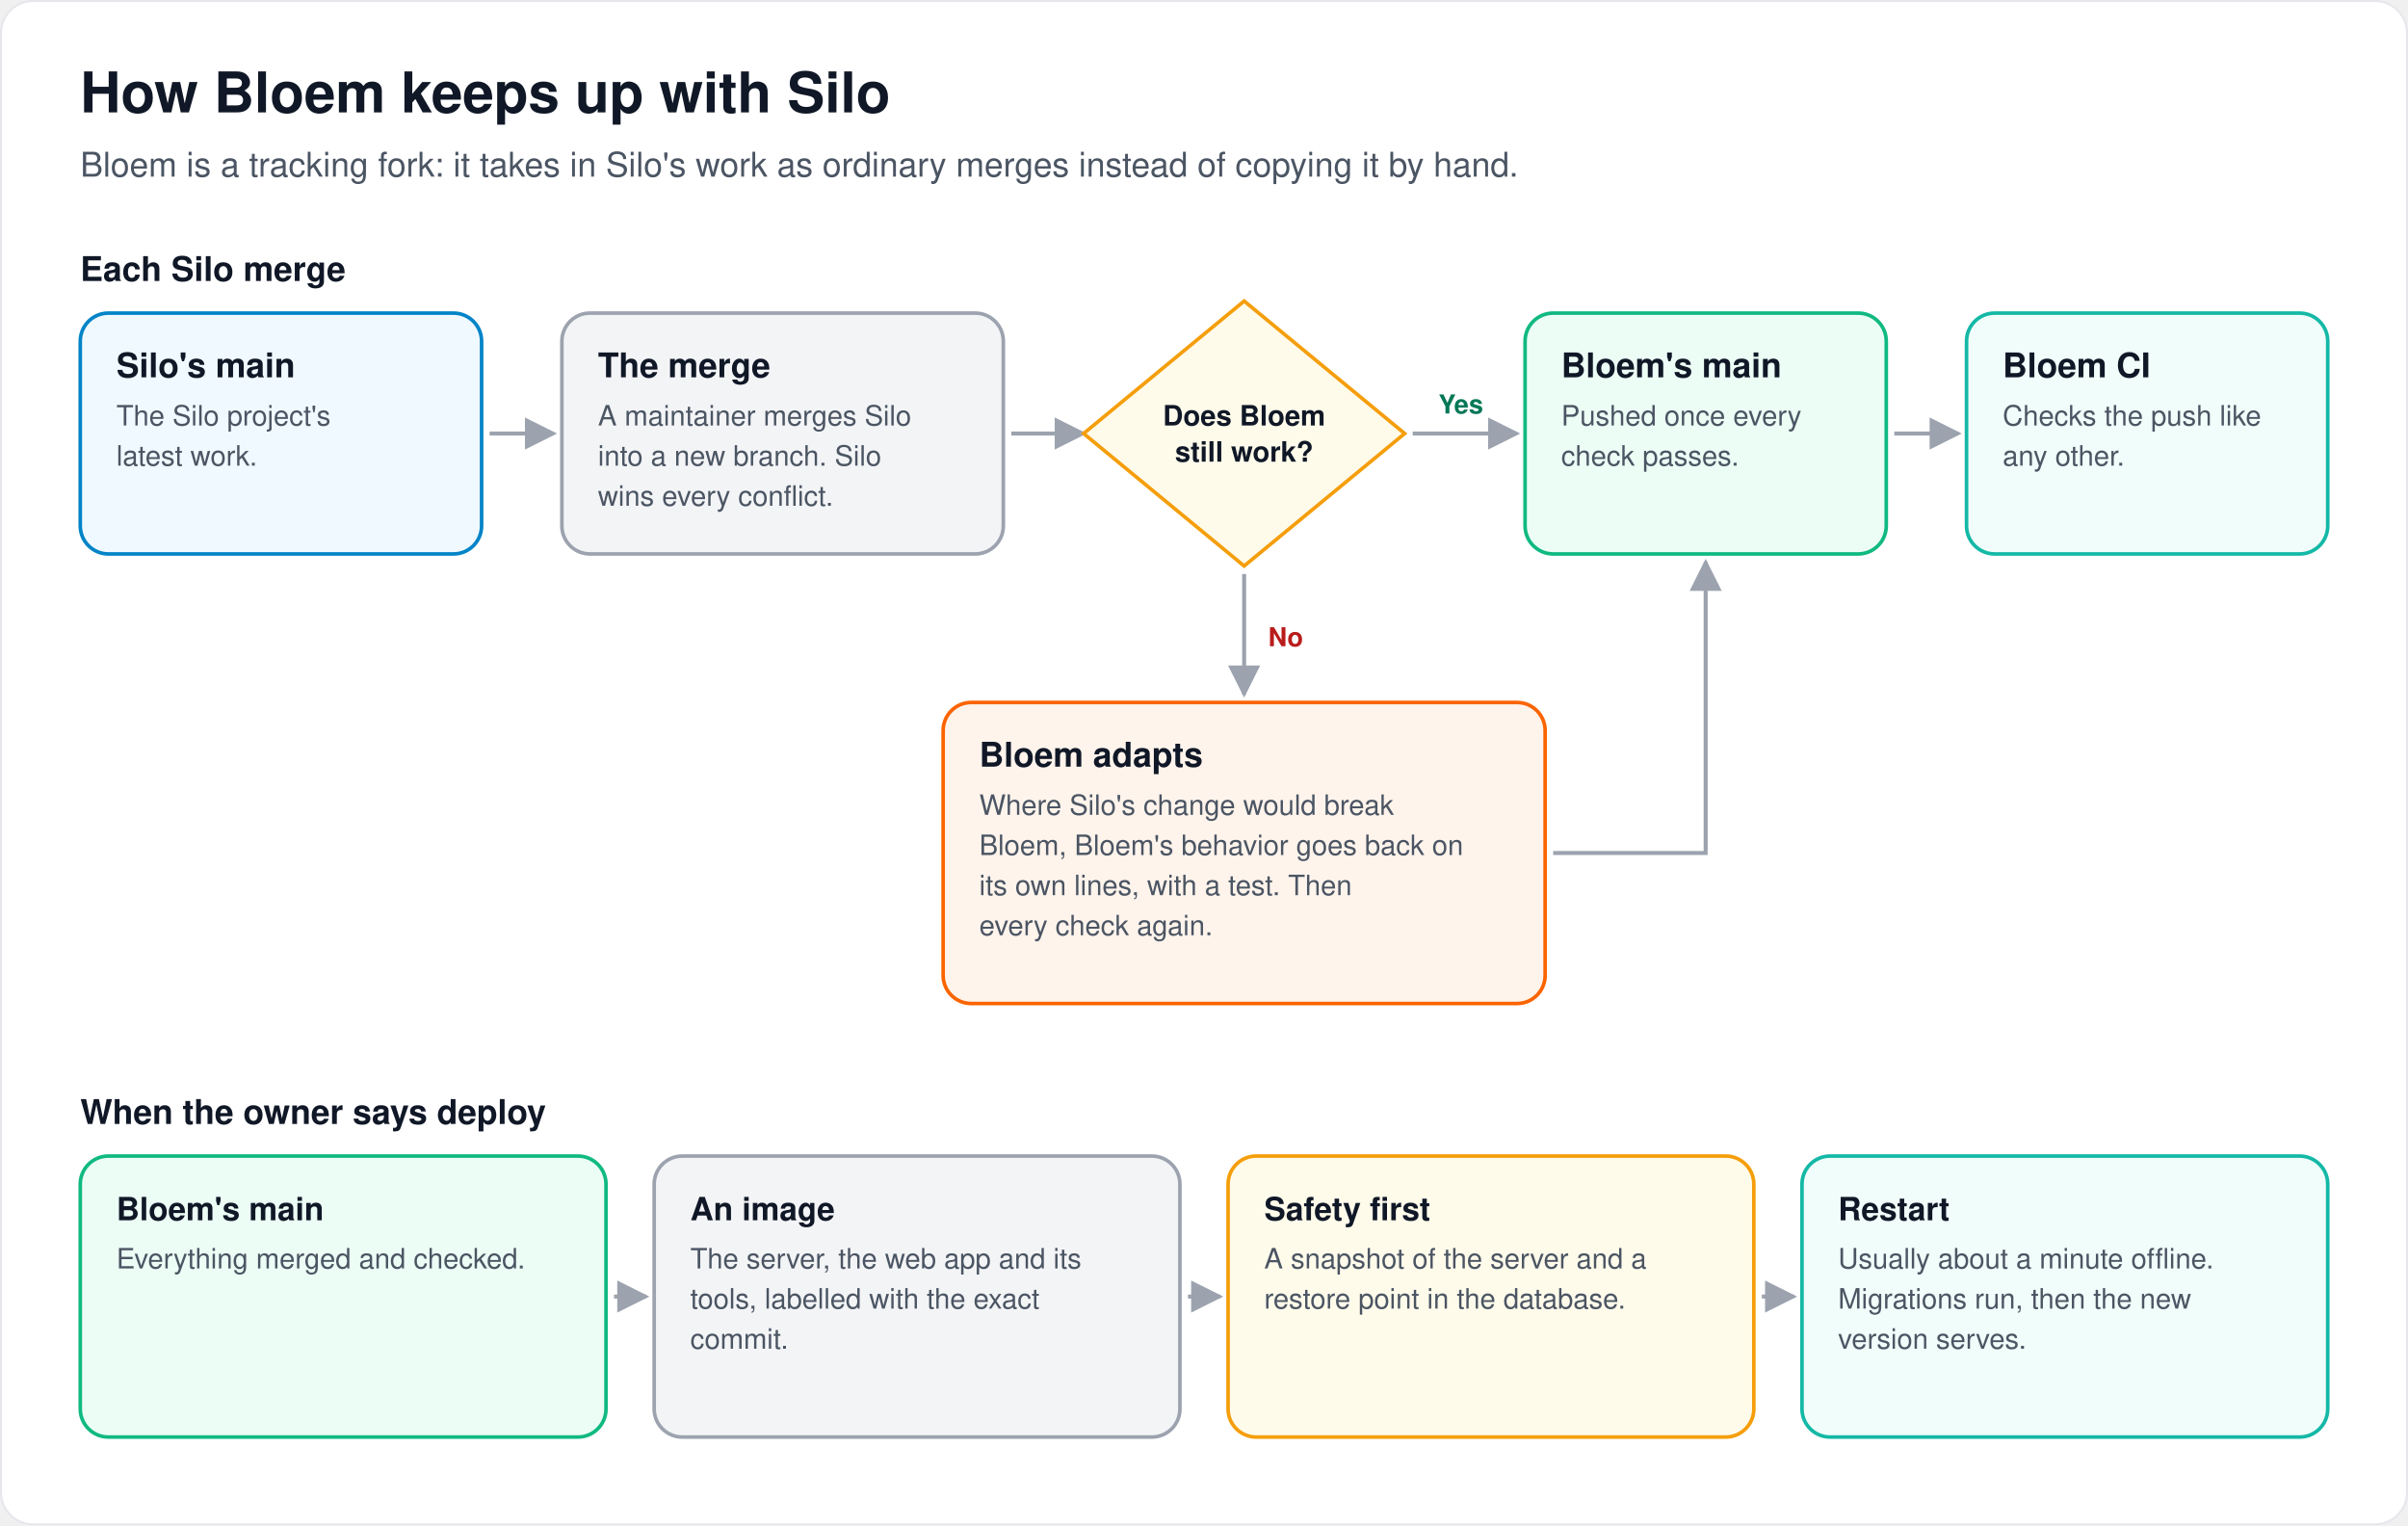
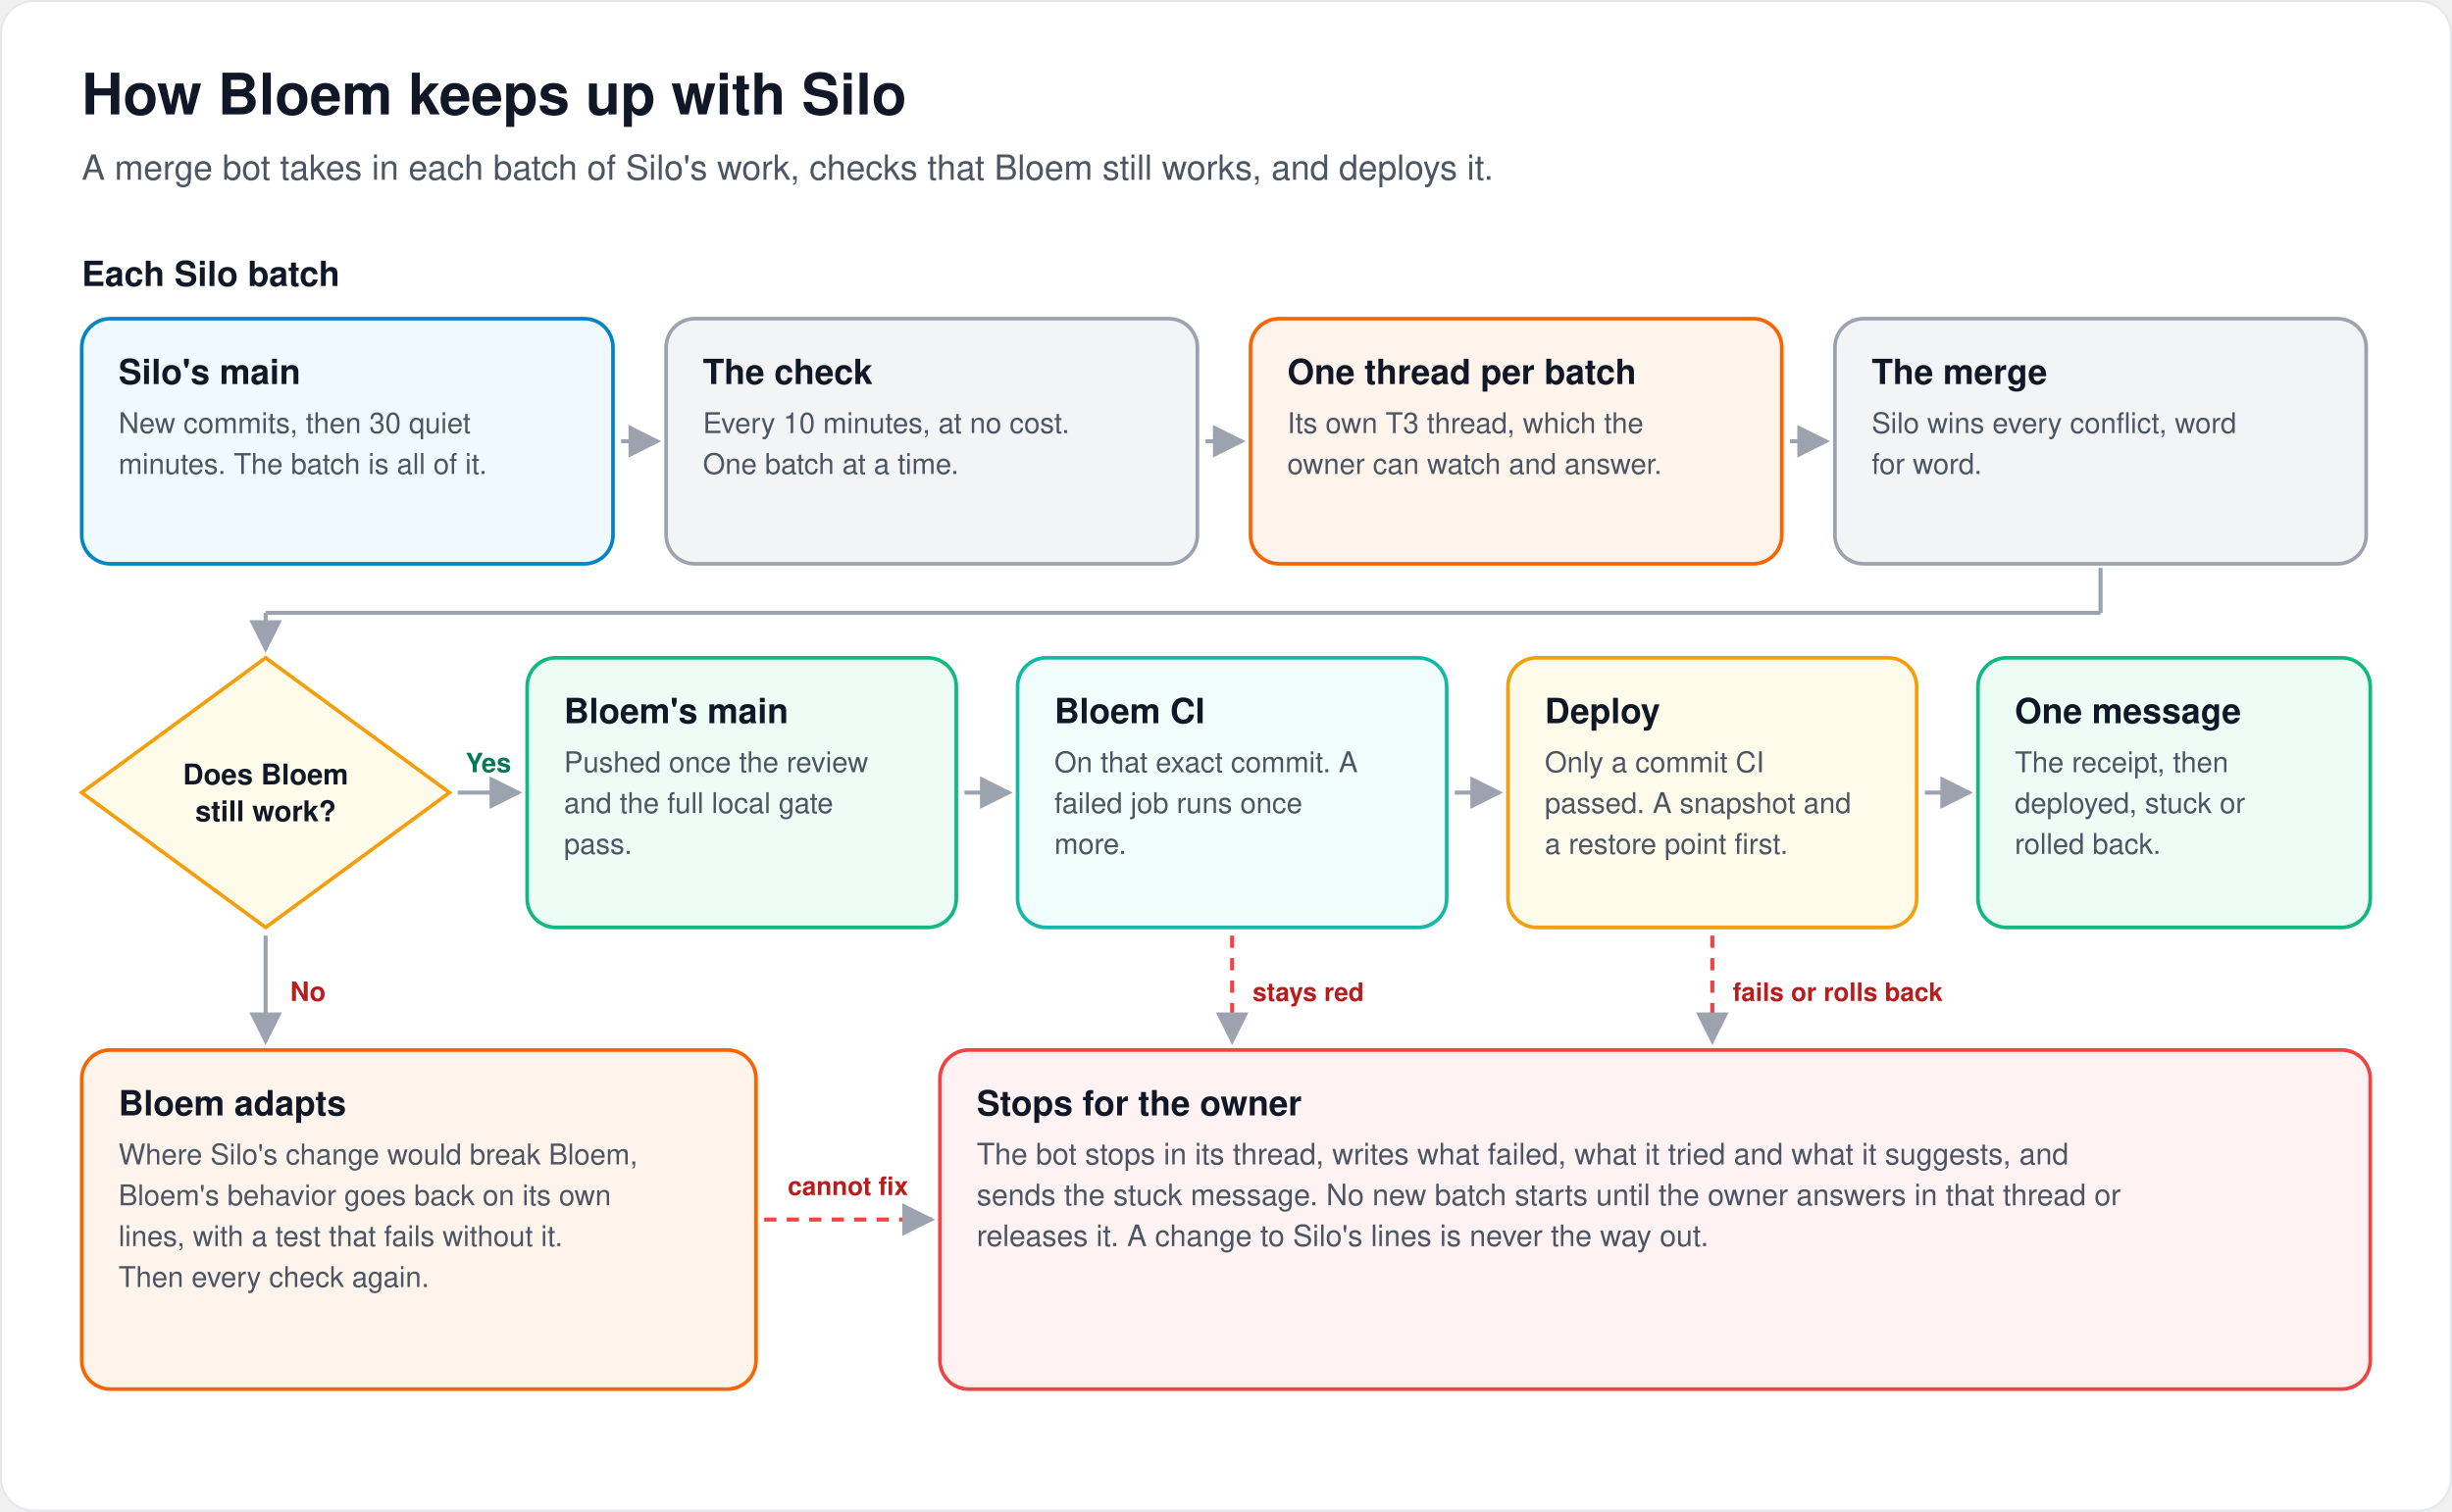
- <svg xmlns="http://www.w3.org/2000/svg" width="1200" height="760" viewBox="0 0 1200 760" role="img" aria-labelledby="t d" font-family="'Segoe UI', 'Helvetica Neue', Helvetica, Arial, sans-serif">
+ <svg xmlns="http://www.w3.org/2000/svg" width="1200" height="740" viewBox="0 0 1200 740" role="img" aria-labelledby="t d" font-family="'Segoe UI', 'Helvetica Neue', Helvetica, Arial, sans-serif">
  <defs>
    <marker id="arrow" viewBox="0 0 10 10" refX="9" refY="5" markerWidth="8" markerHeight="8" orient="auto-start-reverse">
      <path d="M0,0 L10,5 L0,10 z" fill="#9CA3AF" />
    </marker>
  </defs>
-   <rect x="0.5" y="0.5" width="1199" height="759" rx="16" fill="#FFFFFF" stroke="#E5E7EB" />
+   <rect x="0.5" y="0.5" width="1199" height="739" rx="16" fill="#FFFFFF" stroke="#E5E7EB" />
  <text x="40" y="56" font-size="28" font-weight="700" fill="#101827" text-anchor="start">How Bloem keeps up with Silo</text>
-   <text x="40" y="88" font-size="17" font-weight="normal" fill="#4B5563" text-anchor="start">Bloem is a tracking fork: it takes in Silo's work as ordinary merges instead of copying it by hand.</text>
-   <text x="40" y="140" font-size="17" font-weight="700" fill="#101827" text-anchor="start">Each Silo merge</text>
-   <rect x="40" y="156" width="200" height="120" rx="14" fill="#F0F9FF" stroke="#0284C7" stroke-width="1.8" />
+   <text x="40" y="88" font-size="17" font-weight="normal" fill="#4B5563" text-anchor="start">A merge bot takes in each batch of Silo's work, checks that Bloem still works, and deploys it.</text>
+   <text x="40" y="140" font-size="17" font-weight="700" fill="#101827" text-anchor="start">Each Silo batch</text>
+   <rect x="40" y="156" width="260" height="120" rx="14" fill="#F0F9FF" stroke="#0284C7" stroke-width="1.8" />
  <text x="58" y="188" font-size="17" font-weight="700" fill="#101827" text-anchor="start">Silo's main</text>
-   <text x="58" y="212" font-size="14" font-weight="normal" fill="#4B5563" text-anchor="start">The Silo project's</text>
-   <text x="58" y="232" font-size="14" font-weight="normal" fill="#4B5563" text-anchor="start">latest work.</text>
-   <line x1="244" y1="216" x2="276" y2="216" stroke="#9CA3AF" stroke-width="2" marker-end="url(#arrow)" />
-   <rect x="280" y="156" width="220" height="120" rx="14" fill="#F3F4F6" stroke="#9CA3AF" stroke-width="1.8" />
-   <text x="298" y="188" font-size="17" font-weight="700" fill="#101827" text-anchor="start">The merge</text>
-   <text x="298" y="212" font-size="14" font-weight="normal" fill="#4B5563" text-anchor="start">A maintainer merges Silo</text>
-   <text x="298" y="232" font-size="14" font-weight="normal" fill="#4B5563" text-anchor="start">into a new branch. Silo</text>
-   <text x="298" y="252" font-size="14" font-weight="normal" fill="#4B5563" text-anchor="start">wins every conflict.</text>
-   <line x1="504" y1="216" x2="540" y2="216" stroke="#9CA3AF" stroke-width="2" marker-end="url(#arrow)" />
-   <path d="M620,150 L700,216 L620,282 L540,216 Z" fill="#FFFBEB" stroke="#F59E0B" stroke-width="1.8" />
-   <text x="620" y="212" font-size="14" font-weight="700" fill="#101827" text-anchor="middle">Does Bloem</text>
-   <text x="620" y="230" font-size="14" font-weight="700" fill="#101827" text-anchor="middle">still work?</text>
-   <line x1="704" y1="216" x2="756" y2="216" stroke="#9CA3AF" stroke-width="2" marker-end="url(#arrow)" />
-   <text x="728" y="206" font-size="13" font-weight="700" fill="#047857" text-anchor="middle">Yes</text>
-   <rect x="760" y="156" width="180" height="120" rx="14" fill="#ECFDF5" stroke="#10B981" stroke-width="1.8" />
-   <text x="778" y="188" font-size="17" font-weight="700" fill="#101827" text-anchor="start">Bloem's main</text>
-   <text x="778" y="212" font-size="14" font-weight="normal" fill="#4B5563" text-anchor="start">Pushed once every</text>
-   <text x="778" y="232" font-size="14" font-weight="normal" fill="#4B5563" text-anchor="start">check passes.</text>
-   <line x1="944" y1="216" x2="976" y2="216" stroke="#9CA3AF" stroke-width="2" marker-end="url(#arrow)" />
-   <rect x="980" y="156" width="180" height="120" rx="14" fill="#F0FDFA" stroke="#14B8A6" stroke-width="1.8" />
-   <text x="998" y="188" font-size="17" font-weight="700" fill="#101827" text-anchor="start">Bloem CI</text>
-   <text x="998" y="212" font-size="14" font-weight="normal" fill="#4B5563" text-anchor="start">Checks the push like</text>
-   <text x="998" y="232" font-size="14" font-weight="normal" fill="#4B5563" text-anchor="start">any other.</text>
-   <path d="M620,286 L620,346" fill="none" stroke="#9CA3AF" stroke-width="2" marker-end="url(#arrow)" />
-   <text x="632" y="322" font-size="13" font-weight="700" fill="#B91C1C" text-anchor="start">No</text>
-   <rect x="470" y="350" width="300" height="150" rx="14" fill="#FFF4EC" stroke="#FA6400" stroke-width="1.8" />
-   <text x="488" y="382" font-size="17" font-weight="700" fill="#101827" text-anchor="start">Bloem adapts</text>
-   <text x="488" y="406" font-size="14" font-weight="normal" fill="#4B5563" text-anchor="start">Where Silo's change would break</text>
-   <text x="488" y="426" font-size="14" font-weight="normal" fill="#4B5563" text-anchor="start">Bloem, Bloem's behavior goes back on</text>
-   <text x="488" y="446" font-size="14" font-weight="normal" fill="#4B5563" text-anchor="start">its own lines, with a test. Then</text>
-   <text x="488" y="466" font-size="14" font-weight="normal" fill="#4B5563" text-anchor="start">every check again.</text>
-   <path d="M774,425 L850,425 L850,280" fill="none" stroke="#9CA3AF" stroke-width="2" marker-end="url(#arrow)" />
-   <text x="40" y="560" font-size="17" font-weight="700" fill="#101827" text-anchor="start">When the owner says deploy</text>
-   <rect x="40" y="576" width="262" height="140" rx="14" fill="#ECFDF5" stroke="#10B981" stroke-width="1.8" />
-   <text x="58" y="608" font-size="16" font-weight="700" fill="#101827" text-anchor="start">Bloem's main</text>
-   <text x="58" y="632" font-size="14" font-weight="normal" fill="#4B5563" text-anchor="start">Everything merged and checked.</text>
-   <line x1="306" y1="646" x2="322" y2="646" stroke="#9CA3AF" stroke-width="2" marker-end="url(#arrow)" />
-   <rect x="326" y="576" width="262" height="140" rx="14" fill="#F3F4F6" stroke="#9CA3AF" stroke-width="1.8" />
-   <text x="344" y="608" font-size="16" font-weight="700" fill="#101827" text-anchor="start">An image</text>
-   <text x="344" y="632" font-size="14" font-weight="normal" fill="#4B5563" text-anchor="start">The server, the web app and its</text>
-   <text x="344" y="652" font-size="14" font-weight="normal" fill="#4B5563" text-anchor="start">tools, labelled with the exact</text>
-   <text x="344" y="672" font-size="14" font-weight="normal" fill="#4B5563" text-anchor="start">commit.</text>
-   <line x1="592" y1="646" x2="608" y2="646" stroke="#9CA3AF" stroke-width="2" marker-end="url(#arrow)" />
-   <rect x="612" y="576" width="262" height="140" rx="14" fill="#FFFBEB" stroke="#F59E0B" stroke-width="1.8" />
-   <text x="630" y="608" font-size="16" font-weight="700" fill="#101827" text-anchor="start">Safety first</text>
-   <text x="630" y="632" font-size="14" font-weight="normal" fill="#4B5563" text-anchor="start">A snapshot of the server and a</text>
-   <text x="630" y="652" font-size="14" font-weight="normal" fill="#4B5563" text-anchor="start">restore point in the database.</text>
-   <line x1="878" y1="646" x2="894" y2="646" stroke="#9CA3AF" stroke-width="2" marker-end="url(#arrow)" />
-   <rect x="898" y="576" width="262" height="140" rx="14" fill="#F0FDFA" stroke="#14B8A6" stroke-width="1.8" />
-   <text x="916" y="608" font-size="16" font-weight="700" fill="#101827" text-anchor="start">Restart</text>
-   <text x="916" y="632" font-size="14" font-weight="normal" fill="#4B5563" text-anchor="start">Usually about a minute offline.</text>
-   <text x="916" y="652" font-size="14" font-weight="normal" fill="#4B5563" text-anchor="start">Migrations run, then the new</text>
-   <text x="916" y="672" font-size="14" font-weight="normal" fill="#4B5563" text-anchor="start">version serves.</text>
+   <text x="58" y="212" font-size="14" font-weight="normal" fill="#4B5563" text-anchor="start">New commits, then 30 quiet</text>
+   <text x="58" y="232" font-size="14" font-weight="normal" fill="#4B5563" text-anchor="start">minutes. The batch is all of it.</text>
+   <line x1="304" y1="216" x2="322" y2="216" stroke="#9CA3AF" stroke-width="2" marker-end="url(#arrow)" />
+   <rect x="326" y="156" width="260" height="120" rx="14" fill="#F3F4F6" stroke="#9CA3AF" stroke-width="1.8" />
+   <text x="344" y="188" font-size="17" font-weight="700" fill="#101827" text-anchor="start">The check</text>
+   <text x="344" y="212" font-size="14" font-weight="normal" fill="#4B5563" text-anchor="start">Every 10 minutes, at no cost.</text>
+   <text x="344" y="232" font-size="14" font-weight="normal" fill="#4B5563" text-anchor="start">One batch at a time.</text>
+   <line x1="590" y1="216" x2="608" y2="216" stroke="#9CA3AF" stroke-width="2" marker-end="url(#arrow)" />
+   <rect x="612" y="156" width="260" height="120" rx="14" fill="#FFF4EC" stroke="#FA6400" stroke-width="1.8" />
+   <text x="630" y="188" font-size="17" font-weight="700" fill="#101827" text-anchor="start">One thread per batch</text>
+   <text x="630" y="212" font-size="14" font-weight="normal" fill="#4B5563" text-anchor="start">Its own T3 thread, which the</text>
+   <text x="630" y="232" font-size="14" font-weight="normal" fill="#4B5563" text-anchor="start">owner can watch and answer.</text>
+   <line x1="876" y1="216" x2="894" y2="216" stroke="#9CA3AF" stroke-width="2" marker-end="url(#arrow)" />
+   <rect x="898" y="156" width="260" height="120" rx="14" fill="#F3F4F6" stroke="#9CA3AF" stroke-width="1.8" />
+   <text x="916" y="188" font-size="17" font-weight="700" fill="#101827" text-anchor="start">The merge</text>
+   <text x="916" y="212" font-size="14" font-weight="normal" fill="#4B5563" text-anchor="start">Silo wins every conflict, word</text>
+   <text x="916" y="232" font-size="14" font-weight="normal" fill="#4B5563" text-anchor="start">for word.</text>
+   <line x1="1028" y1="278" x2="1028" y2="300" stroke="#9CA3AF" stroke-width="2" />
+   <line x1="1028" y1="300" x2="130" y2="300" stroke="#9CA3AF" stroke-width="2" />
+   <line x1="130" y1="300" x2="130" y2="318" stroke="#9CA3AF" stroke-width="2" marker-end="url(#arrow)" />
+   <path d="M130,322 L220,388 L130,454 L40,388 Z" fill="#FFFBEB" stroke="#F59E0B" stroke-width="1.8" />
+   <text x="130" y="384" font-size="14" font-weight="700" fill="#101827" text-anchor="middle">Does Bloem</text>
+   <text x="130" y="402" font-size="14" font-weight="700" fill="#101827" text-anchor="middle">still work?</text>
+   <line x1="224" y1="388" x2="254" y2="388" stroke="#9CA3AF" stroke-width="2" marker-end="url(#arrow)" />
+   <text x="239" y="378" font-size="13" font-weight="700" fill="#047857" text-anchor="middle">Yes</text>
+   <rect x="258" y="322" width="210" height="132" rx="14" fill="#ECFDF5" stroke="#10B981" stroke-width="1.8" />
+   <text x="276" y="354" font-size="17" font-weight="700" fill="#101827" text-anchor="start">Bloem's main</text>
+   <text x="276" y="378" font-size="14" font-weight="normal" fill="#4B5563" text-anchor="start">Pushed once the review</text>
+   <text x="276" y="398" font-size="14" font-weight="normal" fill="#4B5563" text-anchor="start">and the full local gate</text>
+   <text x="276" y="418" font-size="14" font-weight="normal" fill="#4B5563" text-anchor="start">pass.</text>
+   <line x1="472" y1="388" x2="494" y2="388" stroke="#9CA3AF" stroke-width="2" marker-end="url(#arrow)" />
+   <rect x="498" y="322" width="210" height="132" rx="14" fill="#F0FDFA" stroke="#14B8A6" stroke-width="1.8" />
+   <text x="516" y="354" font-size="17" font-weight="700" fill="#101827" text-anchor="start">Bloem CI</text>
+   <text x="516" y="378" font-size="14" font-weight="normal" fill="#4B5563" text-anchor="start">On that exact commit. A</text>
+   <text x="516" y="398" font-size="14" font-weight="normal" fill="#4B5563" text-anchor="start">failed job runs once</text>
+   <text x="516" y="418" font-size="14" font-weight="normal" fill="#4B5563" text-anchor="start">more.</text>
+   <line x1="712" y1="388" x2="734" y2="388" stroke="#9CA3AF" stroke-width="2" marker-end="url(#arrow)" />
+   <rect x="738" y="322" width="200" height="132" rx="14" fill="#FFFBEB" stroke="#F59E0B" stroke-width="1.8" />
+   <text x="756" y="354" font-size="17" font-weight="700" fill="#101827" text-anchor="start">Deploy</text>
+   <text x="756" y="378" font-size="14" font-weight="normal" fill="#4B5563" text-anchor="start">Only a commit CI</text>
+   <text x="756" y="398" font-size="14" font-weight="normal" fill="#4B5563" text-anchor="start">passed. A snapshot and</text>
+   <text x="756" y="418" font-size="14" font-weight="normal" fill="#4B5563" text-anchor="start">a restore point first.</text>
+   <line x1="942" y1="388" x2="964" y2="388" stroke="#9CA3AF" stroke-width="2" marker-end="url(#arrow)" />
+   <rect x="968" y="322" width="192" height="132" rx="14" fill="#ECFDF5" stroke="#10B981" stroke-width="1.8" />
+   <text x="986" y="354" font-size="17" font-weight="700" fill="#101827" text-anchor="start">One message</text>
+   <text x="986" y="378" font-size="14" font-weight="normal" fill="#4B5563" text-anchor="start">The receipt, then</text>
+   <text x="986" y="398" font-size="14" font-weight="normal" fill="#4B5563" text-anchor="start">deployed, stuck or</text>
+   <text x="986" y="418" font-size="14" font-weight="normal" fill="#4B5563" text-anchor="start">rolled back.</text>
+   <line x1="130" y1="458" x2="130" y2="510" stroke="#9CA3AF" stroke-width="2" marker-end="url(#arrow)" />
+   <text x="142" y="490" font-size="13" font-weight="700" fill="#B91C1C" text-anchor="start">No</text>
+   <rect x="40" y="514" width="330" height="166" rx="14" fill="#FFF4EC" stroke="#FA6400" stroke-width="1.8" />
+   <text x="58" y="546" font-size="17" font-weight="700" fill="#101827" text-anchor="start">Bloem adapts</text>
+   <text x="58" y="570" font-size="14" font-weight="normal" fill="#4B5563" text-anchor="start">Where Silo's change would break Bloem,</text>
+   <text x="58" y="590" font-size="14" font-weight="normal" fill="#4B5563" text-anchor="start">Bloem's behavior goes back on its own</text>
+   <text x="58" y="610" font-size="14" font-weight="normal" fill="#4B5563" text-anchor="start">lines, with a test that fails without it.</text>
+   <text x="58" y="630" font-size="14" font-weight="normal" fill="#4B5563" text-anchor="start">Then every check again.</text>
+   <line x1="374" y1="597" x2="456" y2="597" stroke="#EF4444" stroke-width="2" stroke-dasharray="6 5" marker-end="url(#arrow)" />
+   <text x="415" y="585" font-size="12.5" font-weight="700" fill="#B91C1C" text-anchor="middle">cannot fix</text>
+   <line x1="603.0" y1="458" x2="603.0" y2="510" stroke="#EF4444" stroke-width="2" stroke-dasharray="6 5" marker-end="url(#arrow)" />
+   <text x="613.0" y="490" font-size="12.5" font-weight="700" fill="#B91C1C" text-anchor="start">stays red</text>
+   <line x1="838.0" y1="458" x2="838.0" y2="510" stroke="#EF4444" stroke-width="2" stroke-dasharray="6 5" marker-end="url(#arrow)" />
+   <text x="848.0" y="490" font-size="12.5" font-weight="700" fill="#B91C1C" text-anchor="start">fails or rolls back</text>
+   <rect x="460" y="514" width="700" height="166" rx="14" fill="#FEF2F2" stroke="#EF4444" stroke-width="1.8" />
+   <text x="478" y="546" font-size="17" font-weight="700" fill="#101827" text-anchor="start">Stops for the owner</text>
+   <text x="478" y="570" font-size="14.5" font-weight="normal" fill="#4B5563" text-anchor="start">The bot stops in its thread, writes what failed, what it tried and what it suggests, and</text>
+   <text x="478" y="590" font-size="14.5" font-weight="normal" fill="#4B5563" text-anchor="start">sends the stuck message. No new batch starts until the owner answers in that thread or</text>
+   <text x="478" y="610" font-size="14.5" font-weight="normal" fill="#4B5563" text-anchor="start">releases it. A change to Silo's lines is never the way out.</text>
</svg>
